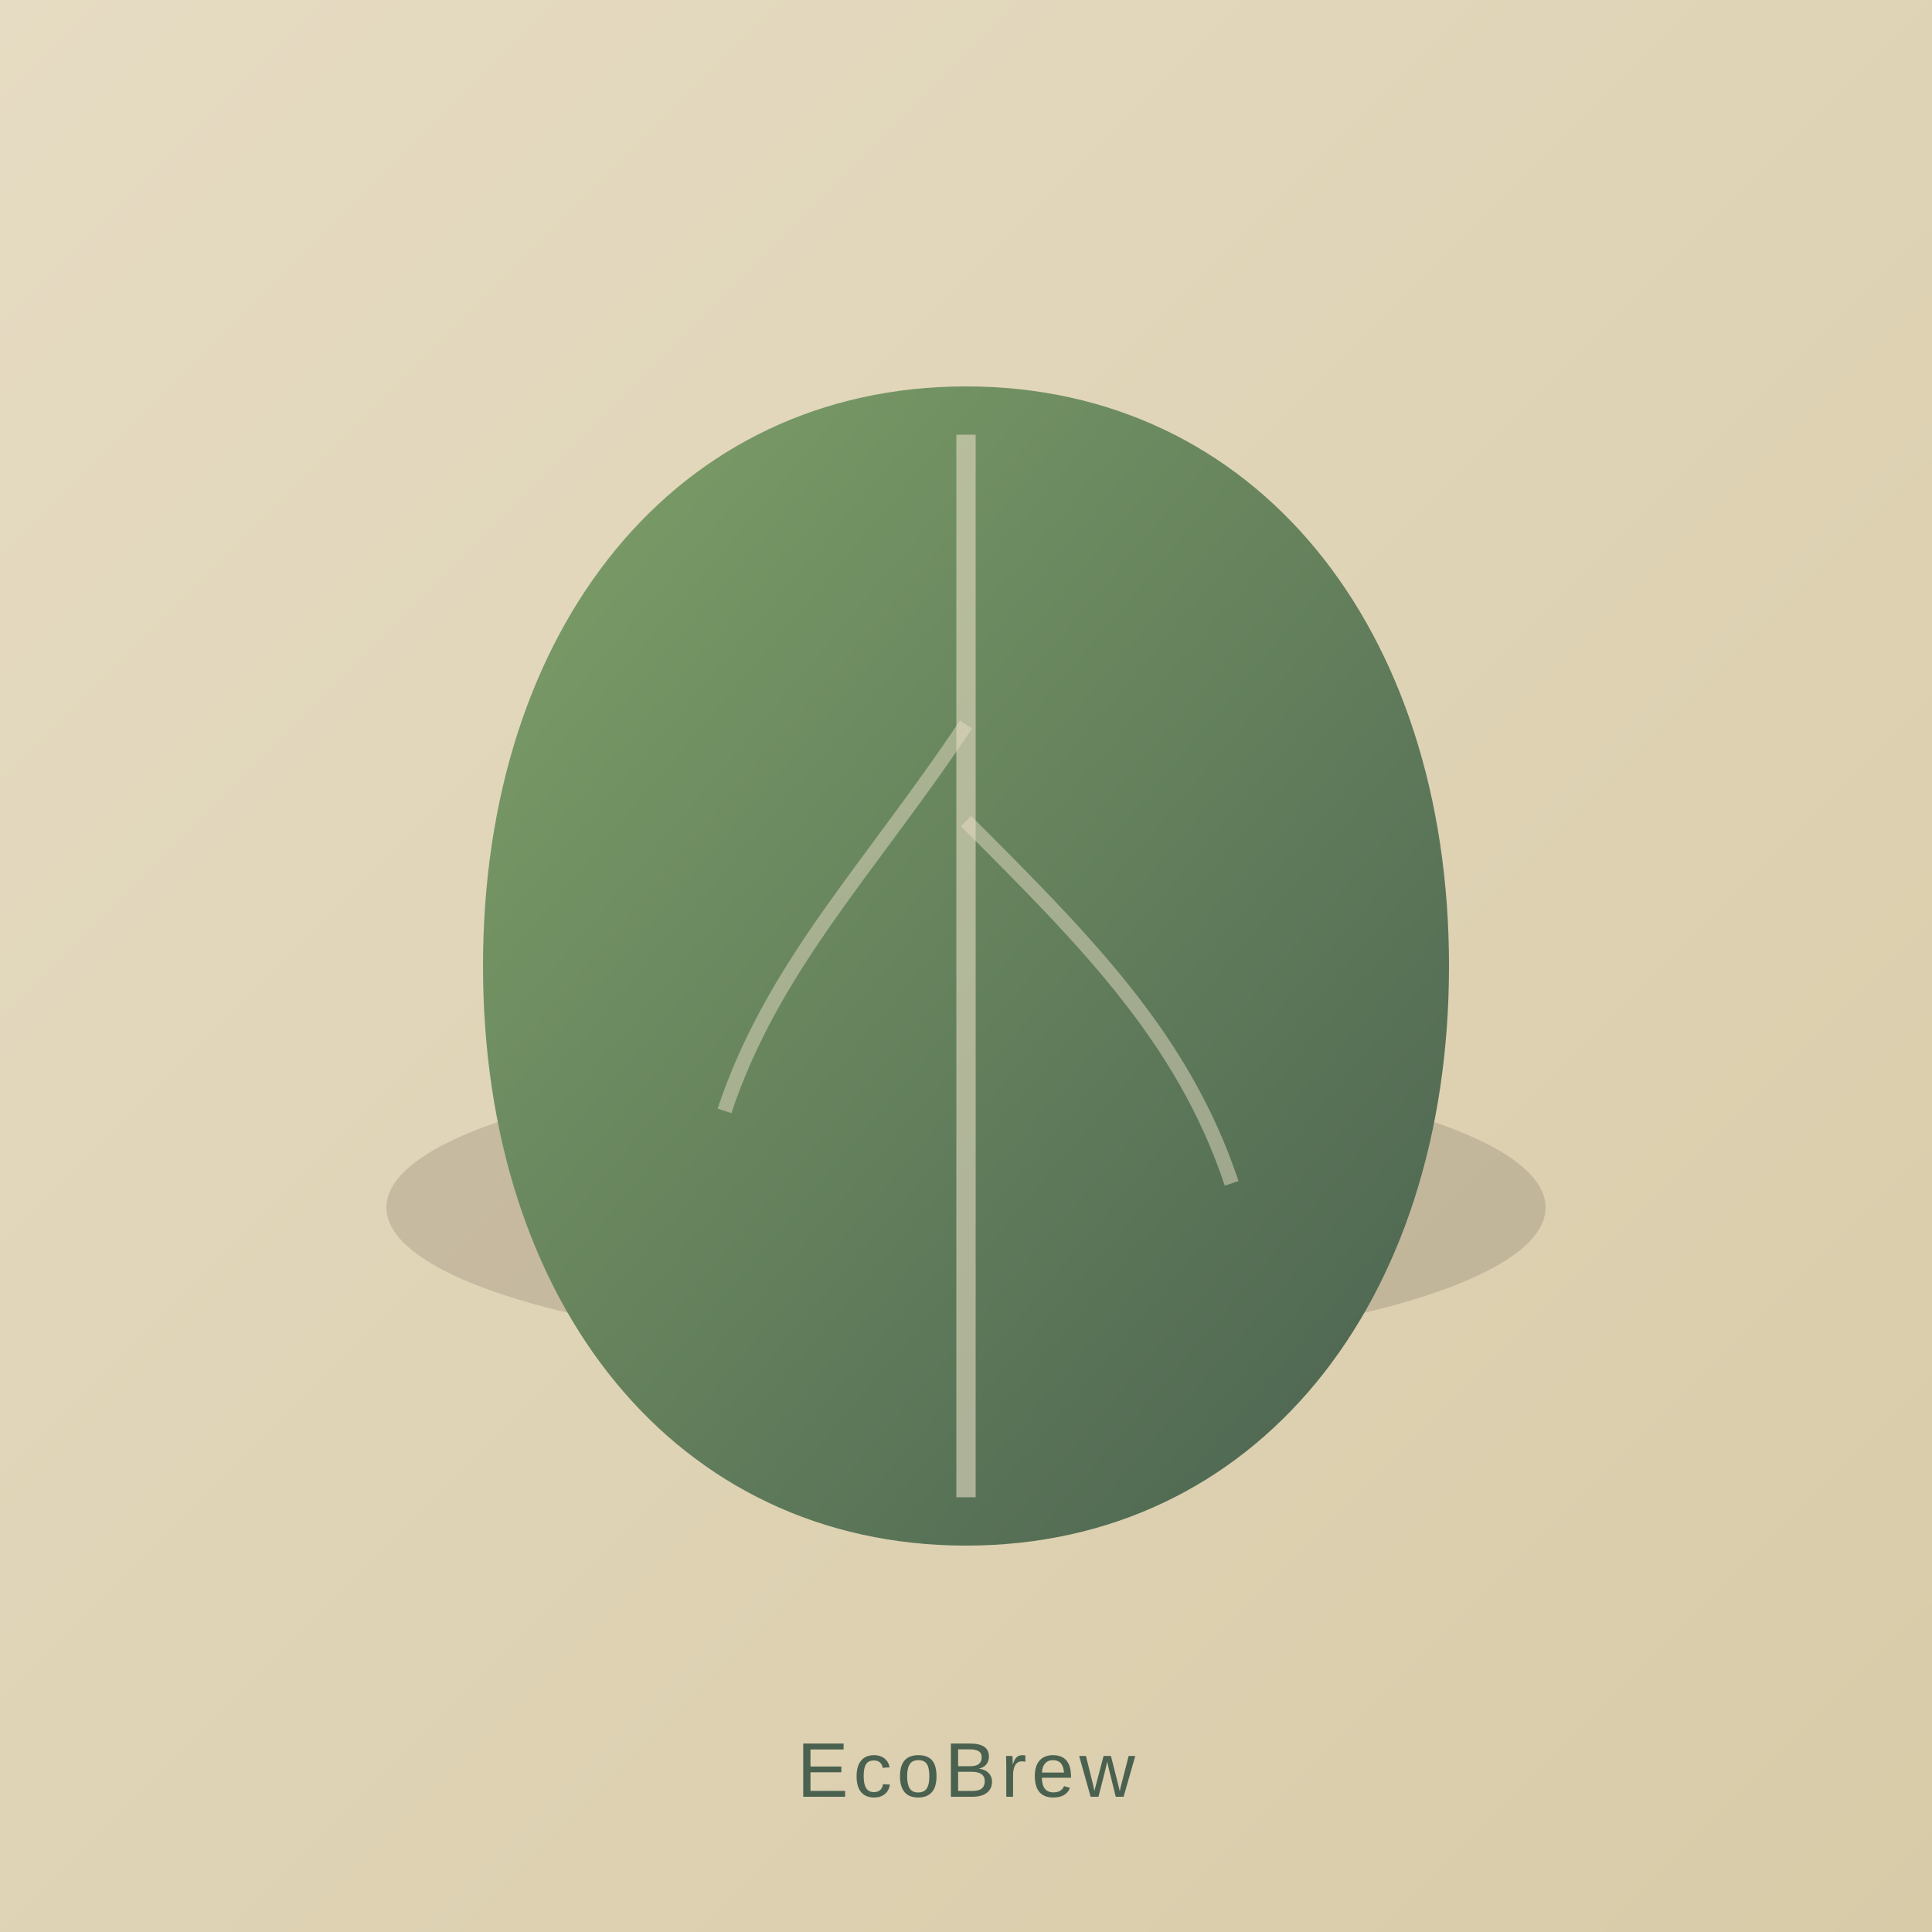
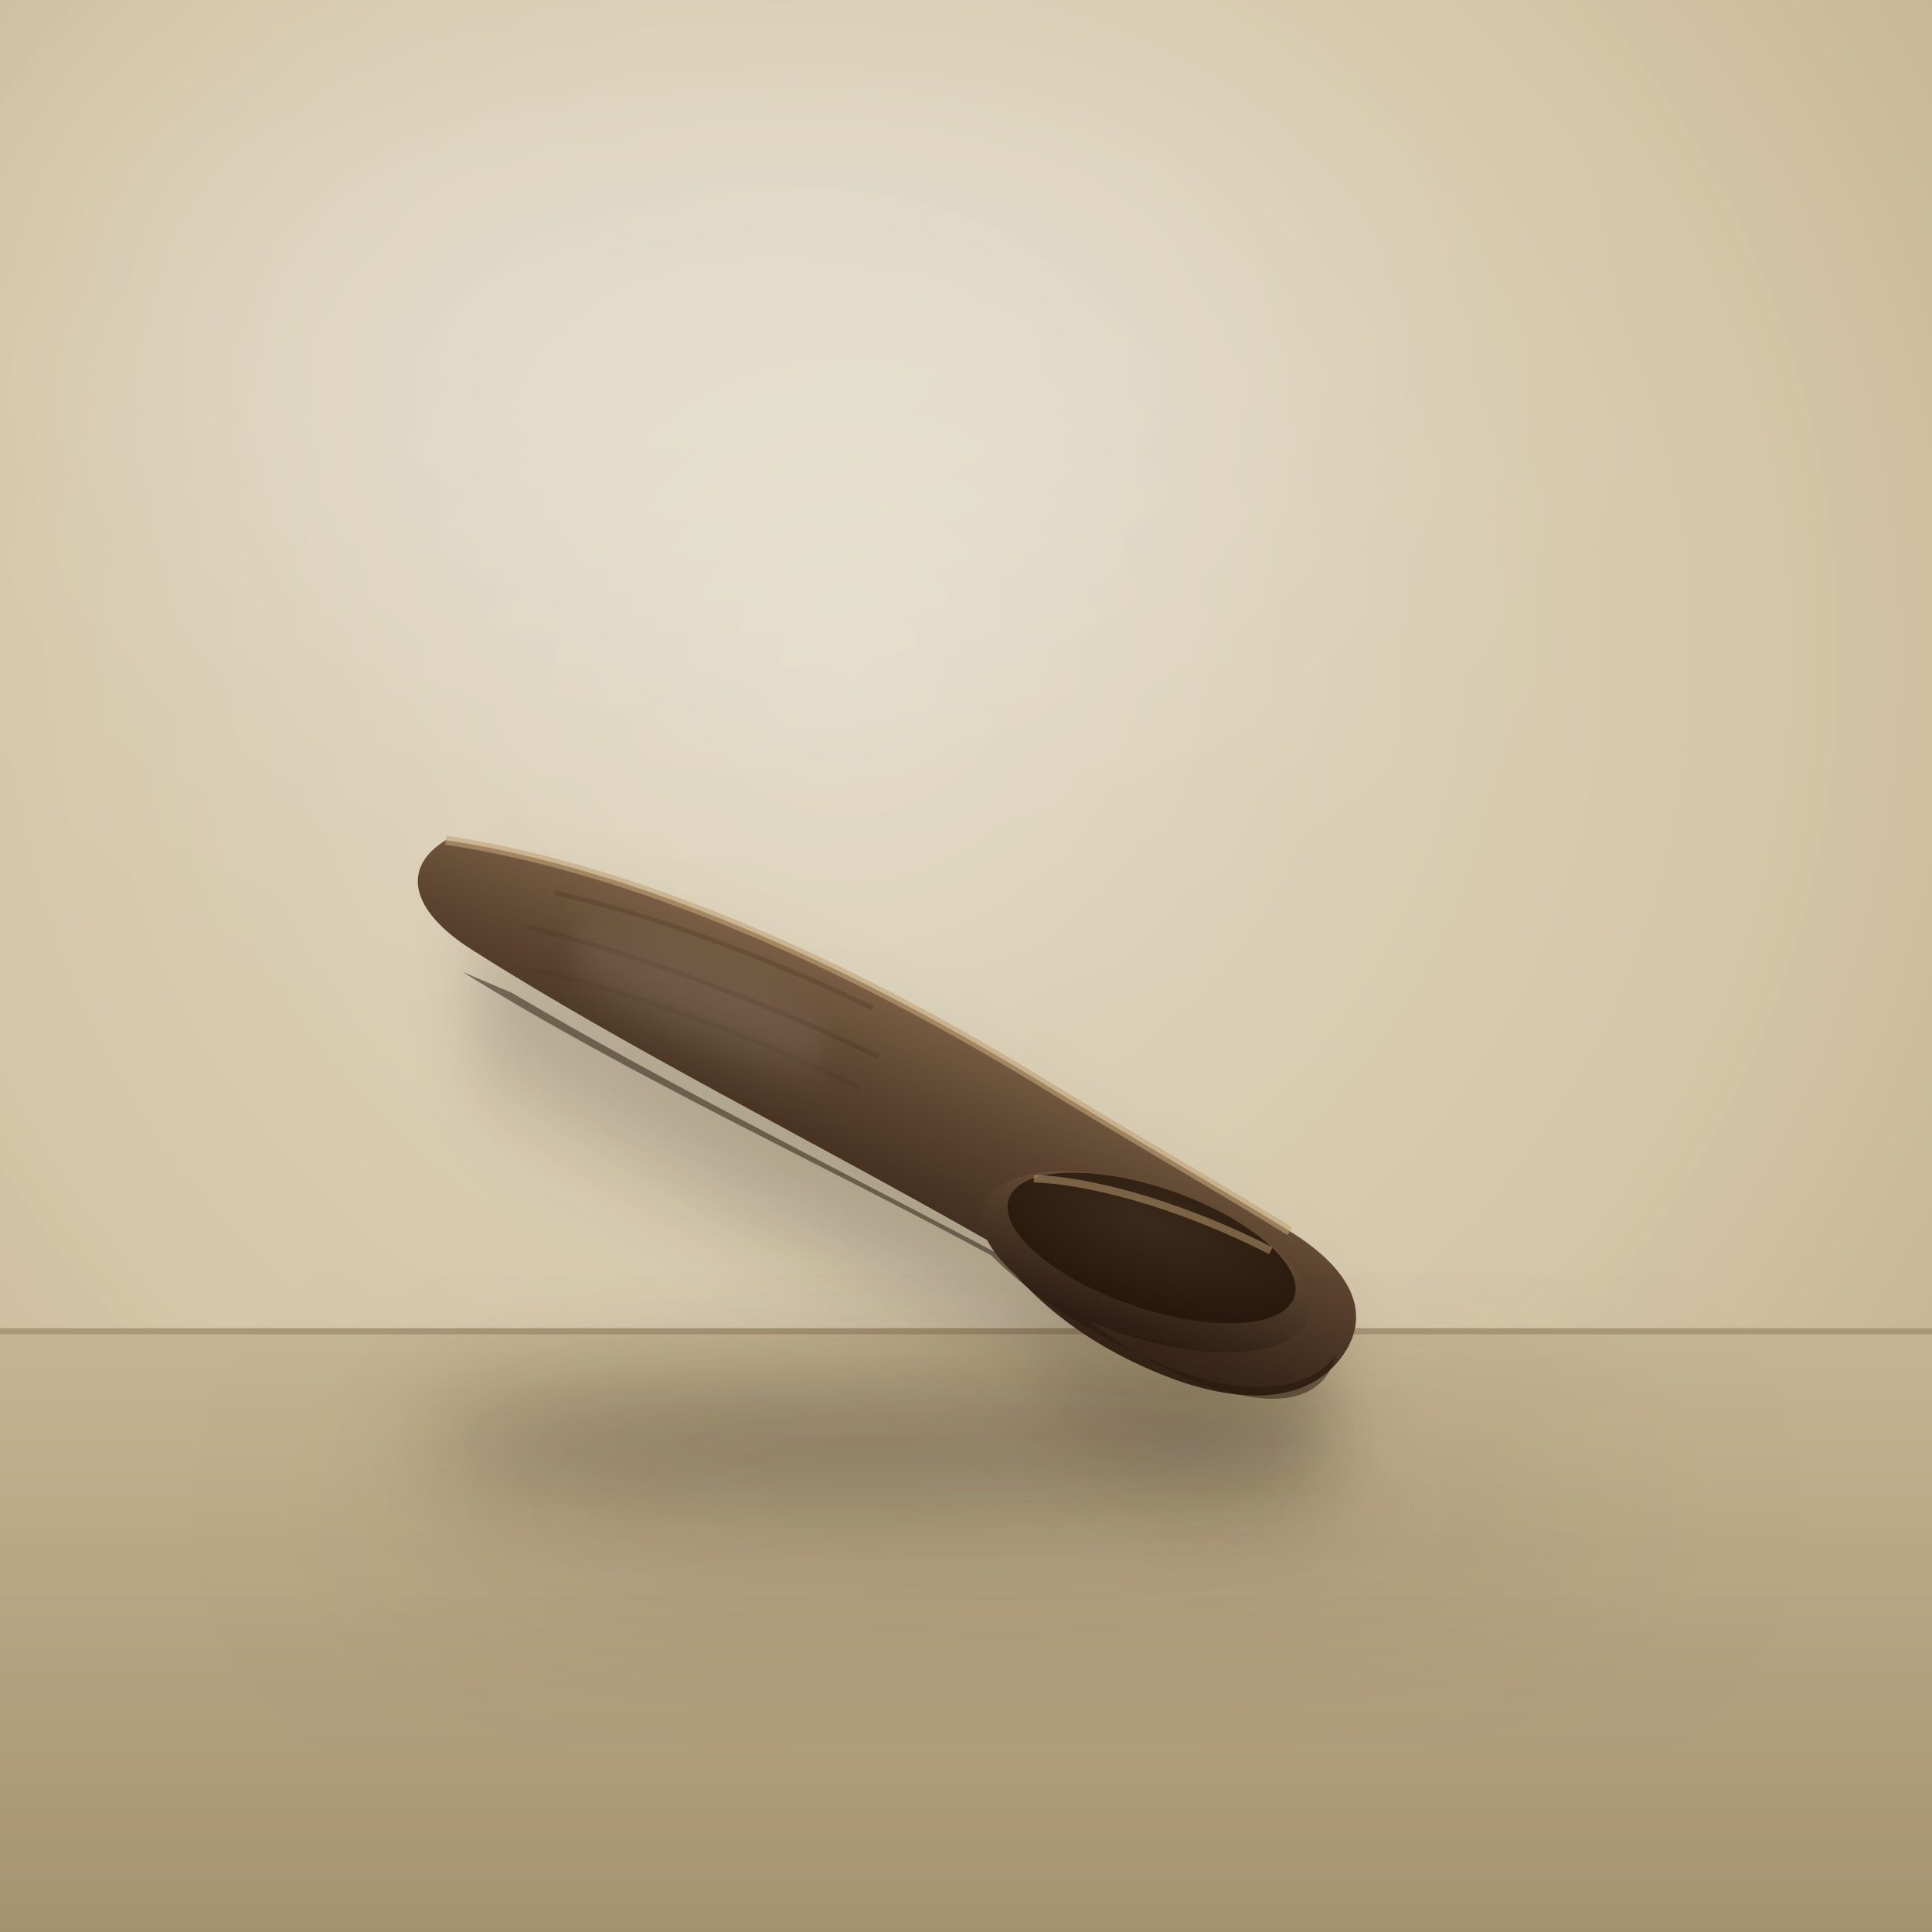
- <svg xmlns="http://www.w3.org/2000/svg" viewBox="0 0 400 400">
+ <svg xmlns="http://www.w3.org/2000/svg" viewBox="0 0 640 640">
  <defs>
-     <linearGradient id="bg" x1="0" y1="0" x2="1" y2="1">
-       <stop offset="0" stop-color="#E6DCC3" />
-       <stop offset="1" stop-color="#D8CBA8" />
+     <radialGradient id="bg" cx="44%" cy="34%" r="85%">
+       <stop offset="0%" stop-color="#F4ECD9" />
+       <stop offset="55%" stop-color="#E6D8BB" />
+       <stop offset="100%" stop-color="#C9B792" />
+     </radialGradient>
+     <linearGradient id="floor" x1="0" y1="0" x2="0" y2="1">
+       <stop offset="0%" stop-color="#D5C5A4" />
+       <stop offset="100%" stop-color="#B2A07C" />
    </linearGradient>
-     <linearGradient id="leaf" x1="0" y1="0" x2="1" y2="1">
-       <stop offset="0" stop-color="#7FA169" />
-       <stop offset="1" stop-color="#4A6150" />
+     <linearGradient id="blade" x1="0" y1="0" x2="0" y2="1">
+       <stop offset="0%" stop-color="#7A5F45" />
+       <stop offset="38%" stop-color="#5C4430" />
+       <stop offset="100%" stop-color="#332216" />
    </linearGradient>
+     <linearGradient id="bowlG" x1="0" y1="0" x2="0" y2="1">
+       <stop offset="0%" stop-color="#6E543C" />
+       <stop offset="100%" stop-color="#2C1D12" />
+     </linearGradient>
+     <radialGradient id="bowlIn" cx="46%" cy="30%" r="80%">
+       <stop offset="0%" stop-color="#3B2A1B" />
+       <stop offset="100%" stop-color="#241509" />
+     </radialGradient>
+     <filter id="b60" x="-80%" y="-80%" width="260%" height="260%">
+       <feGaussianBlur stdDeviation="60" />
+     </filter>
+     <filter id="b40" x="-80%" y="-80%" width="260%" height="260%">
+       <feGaussianBlur stdDeviation="40" />
+     </filter>
+     <filter id="b16" x="-80%" y="-80%" width="260%" height="260%">
+       <feGaussianBlur stdDeviation="16" />
+     </filter>
+     <filter id="b6" x="-80%" y="-80%" width="260%" height="260%">
+       <feGaussianBlur stdDeviation="6" />
+     </filter>
+     <filter id="b3" x="-60%" y="-60%" width="220%" height="220%">
+       <feGaussianBlur stdDeviation="3" />
+     </filter>
+     <filter id="grainF">
+       <feTurbulence type="fractalNoise" baseFrequency="0.95" numOctaves="2" seed="5" />
+       <feColorMatrix type="matrix" values="0 0 0 0 0.2  0 0 0 0 0.13  0 0 0 0 0.07  0 0 0 0.55 0" />
+     </filter>
+     <clipPath id="pcs">
+       <path d="M128 298 C190 282 266 284 336 294 C376 300 410 304 436 308 C462 312 472 324 468 340 C464 356 448 366 422 368 C390 370 364 362 346 350 C278 342 210 338 150 328 C126 324 118 312 128 298 Z" />
+     </clipPath>
  </defs>
-   <rect width="400" height="400" fill="url(#bg)" />
-   <ellipse cx="200" cy="250" rx="120" ry="30" fill="#2E2419" opacity="0.15" />
-   <path d="M200 80 C 260 80, 300 130, 300 200 C 300 270, 260 320, 200 320 C 140 320, 100 270, 100 200 C 100 130, 140 80, 200 80 Z" fill="url(#leaf)" />
-   <path d="M200 90 L200 310" stroke="#E6DCC3" stroke-width="4" opacity="0.6" />
-   <path d="M200 150 C 180 180, 160 200, 150 230" stroke="#E6DCC3" stroke-width="3" fill="none" opacity="0.5" />
-   <path d="M200 170 C 225 195, 245 215, 255 245" stroke="#E6DCC3" stroke-width="3" fill="none" opacity="0.5" />
-   <text x="200" y="372" text-anchor="middle" font-family="Arial, sans-serif" font-size="16" fill="#4A6150" letter-spacing="1">EcoBrew</text>
+   <rect width="640" height="640" fill="url(#bg)" />
+   <rect y="440" width="640" height="200" fill="url(#floor)" />
+   <rect y="440" width="640" height="2" fill="#867452" opacity="0.4" />
+   <ellipse cx="244" cy="120" rx="200" ry="124" fill="#FFFFFF" opacity="0.45" filter="url(#b60)" />
+   <rect width="640" height="640" fill="#5C4A2E" opacity="0.12" style="mix-blend-mode:multiply" transform="translate(640,0) scale(-1,1)" />
+   <g transform="translate(-12 52) rotate(23 320 340)">
+     <path d="M160 324 C224 312 300 314 366 324 C400 330 428 334 448 338 C470 342 480 352 476 366 C472 382 456 392 432 394 C404 396 382 388 366 378 C300 372 232 368 174 358 C152 354 146 336 160 324 Z" fill="#2A1C10" opacity="0.28" filter="url(#b16)" />
+     <path d="M128 298 C190 282 266 284 336 294 C376 300 410 304 436 308 C462 312 472 324 468 340 C464 356 448 366 422 368 C390 370 364 362 346 350 C278 342 210 338 150 328 C126 324 118 312 128 298 Z" fill="url(#blade)" />
+     <path d="M150 336 C214 346 284 348 348 354 C368 362 392 366 420 365 C444 364 462 355 466 340 C468 352 460 362 438 365 C410 369 384 362 366 354 C298 348 228 344 168 336 Z" fill="#241609" opacity="0.5" />
+     <path d="M128 298 C190 282 266 284 336 294 C376 300 410 304 436 308" stroke="#C2A176" stroke-width="3" fill="none" opacity="0.6" />
+     <ellipse cx="396" cy="336" rx="57" ry="25" fill="url(#bowlG)" transform="rotate(-4 396 336)" />
+     <ellipse cx="396" cy="331" rx="50" ry="20" fill="url(#bowlIn)" transform="rotate(-4 396 331)" />
+     <path d="M352 322 C368 317 398 314 434 319" stroke="#C2A176" stroke-width="2.5" fill="none" opacity="0.5" transform="rotate(-4 396 336)" />
+     <g stroke="#4A3626" stroke-width="1.6" fill="none" opacity="0.35">
+       <path d="M168 300 C200 294 240 292 280 294" />
+       <path d="M164 314 C200 308 244 306 288 308" />
+       <path d="M172 326 C204 320 246 318 286 320" />
+     </g>
+     <ellipse cx="226" cy="314" rx="46" ry="12" fill="#FFFFFF" opacity="0.10" filter="url(#b6)" />
+   </g>
+   <ellipse cx="290" cy="478" rx="150" ry="20" fill="#2A1C10" opacity="0.30" filter="url(#b16)" />
+   <ellipse cx="330" cy="500" rx="210" ry="30" fill="#2A1C10" opacity="0.15" filter="url(#b40)" />
+   <rect width="640" height="640" fill="url(#grainF)" opacity="0.10" clip-path="url(#pcs)" />
</svg>
